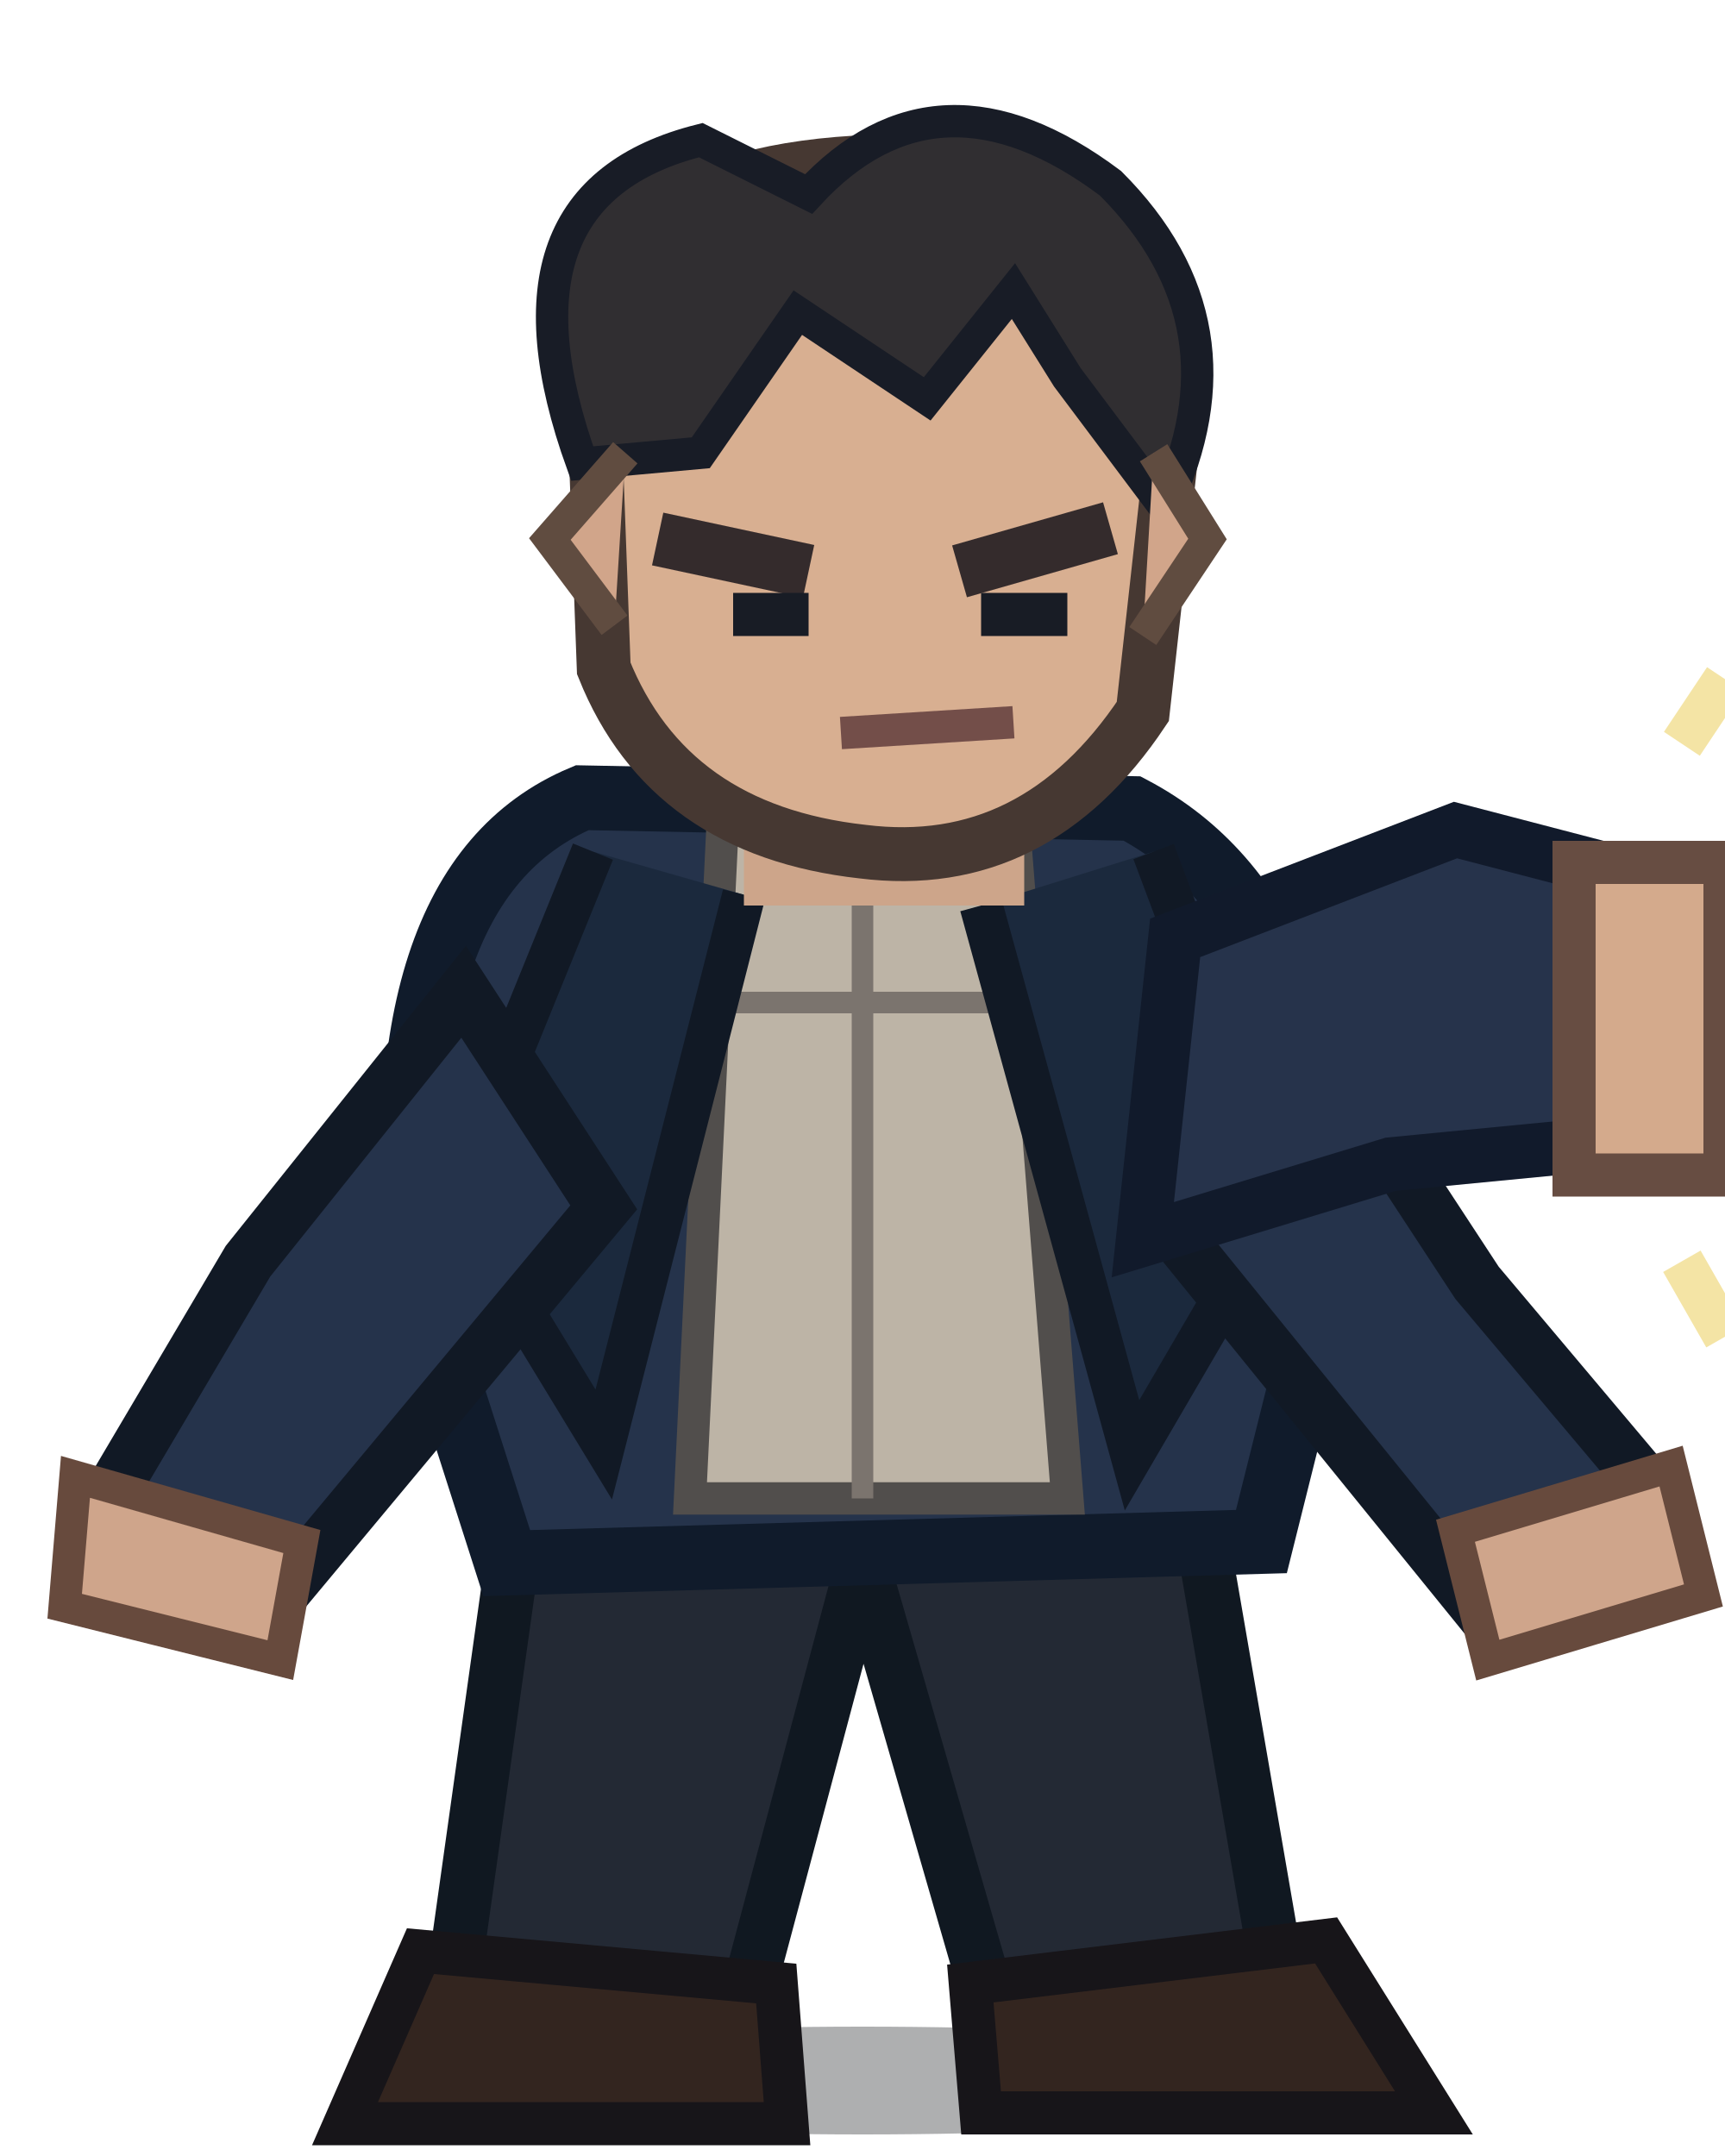
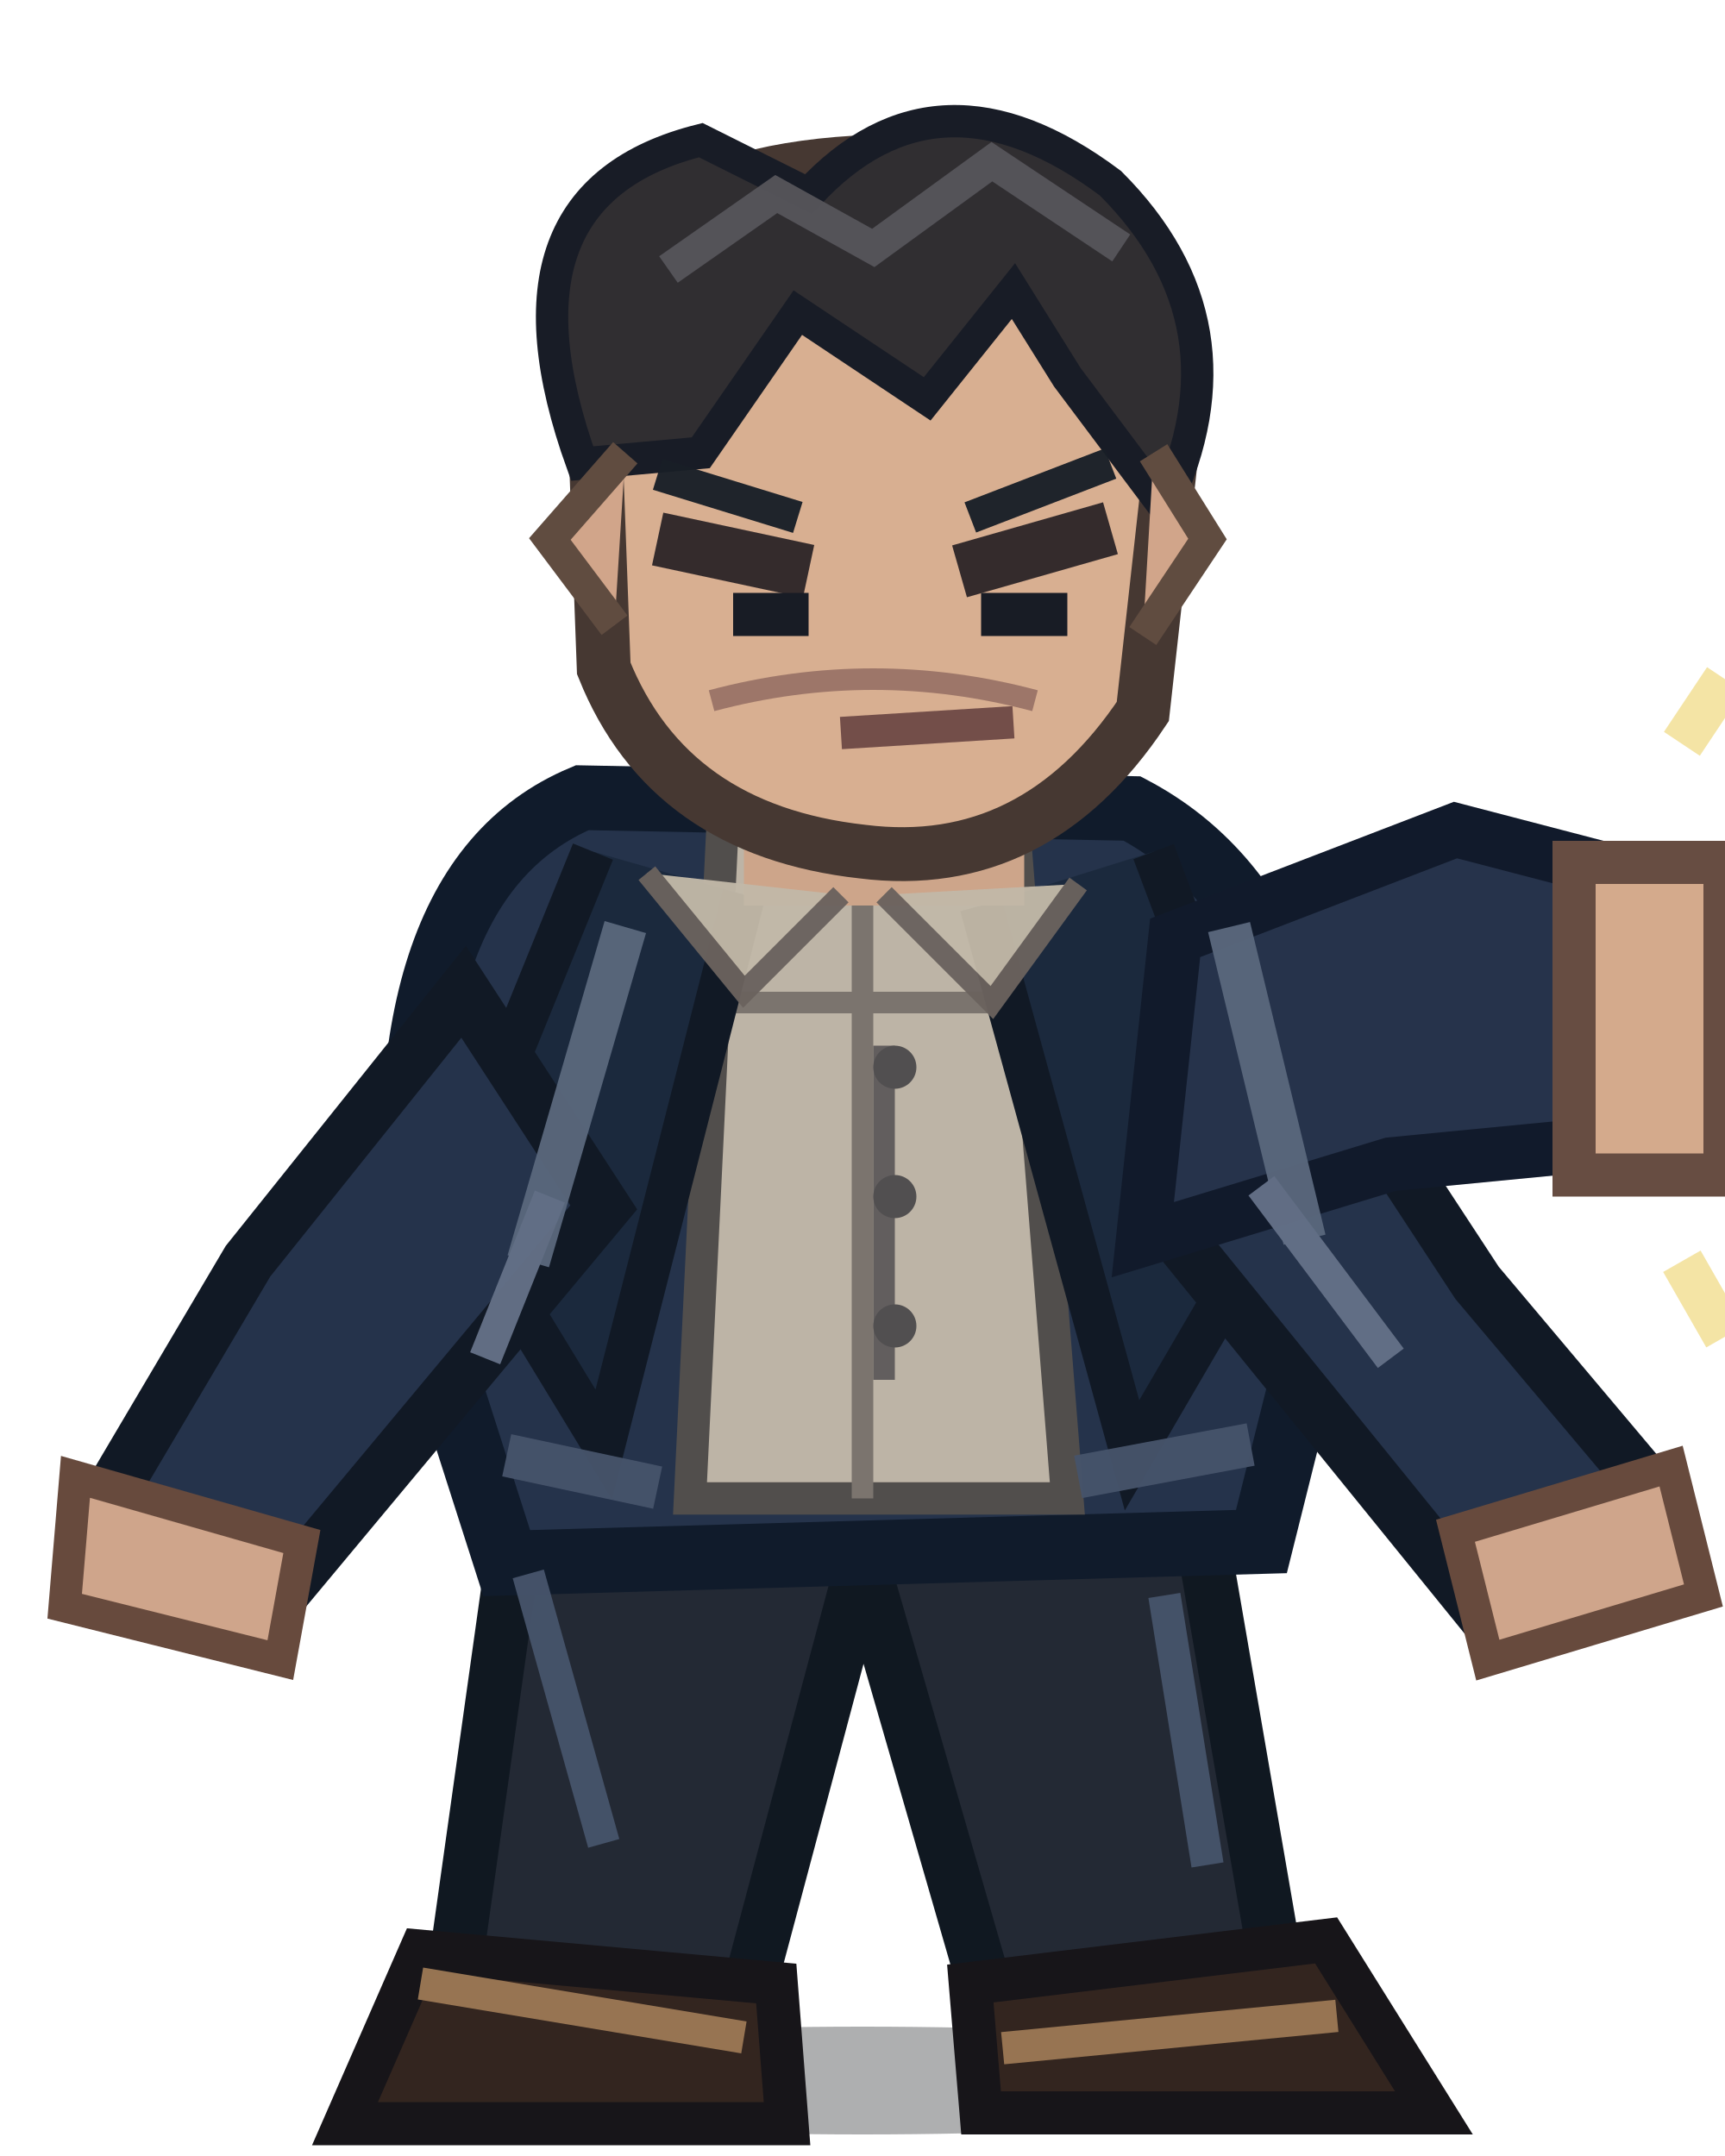
<svg xmlns="http://www.w3.org/2000/svg" width="160" height="200" viewBox="0 0 160 200">
  <ellipse cx="80" cy="193" rx="47" ry="5" fill="#17191c" opacity=".35" />
  <path d="M50 127L42 184L68 190L80 145L93 190L119 186L109 128Z" fill="#232934" stroke="#101821" stroke-width="5" />
  <path d="M39 181L72 184L73 197H32Z M90 184L123 180L133 196H91Z" fill="#33251f" stroke="#171519" stroke-width="4" />
  <path d="M54 74Q35 82 39 120L47 145L117 143L123 119Q124 85 105 75Z" fill="#25334b" stroke="#101b2b" stroke-width="6" />
  <path d="M67 77L94 76L99 139H64Z" fill="#bdb4a6" stroke="#514e4c" stroke-width="3" />
  <path d="M80 79V139M67 93H94" stroke="#7b746e" stroke-width="2" />
  <path d="M55 79L42 111L56 134L69 83M107 79L119 111L105 135L91 84" fill="#1b293d" stroke="#111925" stroke-width="4" />
  <path d="M43 92L23 117L10 139L26 148L56 112Z" fill="#25334b" stroke="#111925" stroke-width="5" />
  <path d="M118 90L137 119L153 138L137 149L107 112Z" fill="#25334b" stroke="#111925" stroke-width="5" />
  <path d="M7 137L28 143L26 154L6 149ZM135 142L155 136L158 148L138 154Z" fill="#cfa58b" stroke="#674a3d" stroke-width="3" />
  <path d="M69 66H95V84H69Z" fill="#cda58a" />
  <path d="M55 35Q54 16 81 15Q108 17 109 39L106 66Q96 81 80 79Q62 77 56 62Z" fill="#d8af91" stroke="#463832" stroke-width="5" />
  <path d="M54 43Q45 18 65 13L75 18Q87 5 103 17Q116 30 108 47L99 35L94 27L86 37L74 29L65 42Z" fill="#302e31" stroke="#181c26" stroke-width="3" />
  <path d="M61 50L75 53M89 53L103 49" stroke="#342b2c" stroke-width="5" />
  <path d="M68 57H75M91 57H99" stroke="#181c25" stroke-width="4" />
  <path d="M78 68L94 67" stroke="#734e49" stroke-width="3" />
  <path d="M58 42L51 50L57 58M107 42L112 50L106 59" fill="#d1a58a" stroke="#604c40" stroke-width="3" />
  <g>
    <path d="M109 87L135 77L158 83L160 105L129 108L106 115Z" fill="#26334b" stroke="#111a2b" stroke-width="5" />
    <path d="M146 80H160V109H146Z" fill="#d4aa8c" stroke="#674d42" stroke-width="4" />
    <path d="M156 69L160 63M156 117L160 124" stroke="#f4e4a5" stroke-width="4" />
  </g>
+   <g opacity=".96">
+     <path d="M58 86L49 117M114 86L121 115" stroke="#59677c" stroke-width="4" />
+     <path d="M60 81L69 92L78 83M100 82L92 93L82 83" fill="#c2b8a8" stroke="#6a625e" stroke-width="2" />
+     <path d="M82 97V128" stroke="#5f5b5b" stroke-width="2" />
+     <circle cx="83" cy="99" r="2" fill="#4d4b4c" />
+     <circle cx="83" cy="111" r="2" fill="#4d4b4c" />
+     <circle cx="83" cy="123" r="2" fill="#4d4b4c" />
+     <path d="M47 135L61 138M100 137L116 134" stroke="#46536a" stroke-width="4" />
+     <path d="M49 146L56 171M108 148L112 173" stroke="#46536a" stroke-width="3" />
+     <path d="M39 184L69 189M93 190L124 187" stroke="#9b7854" stroke-width="3" />
+     <path d="M61 44L74 48M90 48L103 43" stroke="#181e26" stroke-width="3" />
+     <path d="M66 65Q81 61 96 65" stroke="#9b7467" stroke-width="2" fill="none" />
+     <path d="M62 25L72 18L81 23L92 15L104 23" stroke="#55545a" stroke-width="3" fill="none" />
+     <path d="M51 111L45 126M117 110L129 126" stroke="#647087" stroke-width="3" />
+   </g>
</svg>
